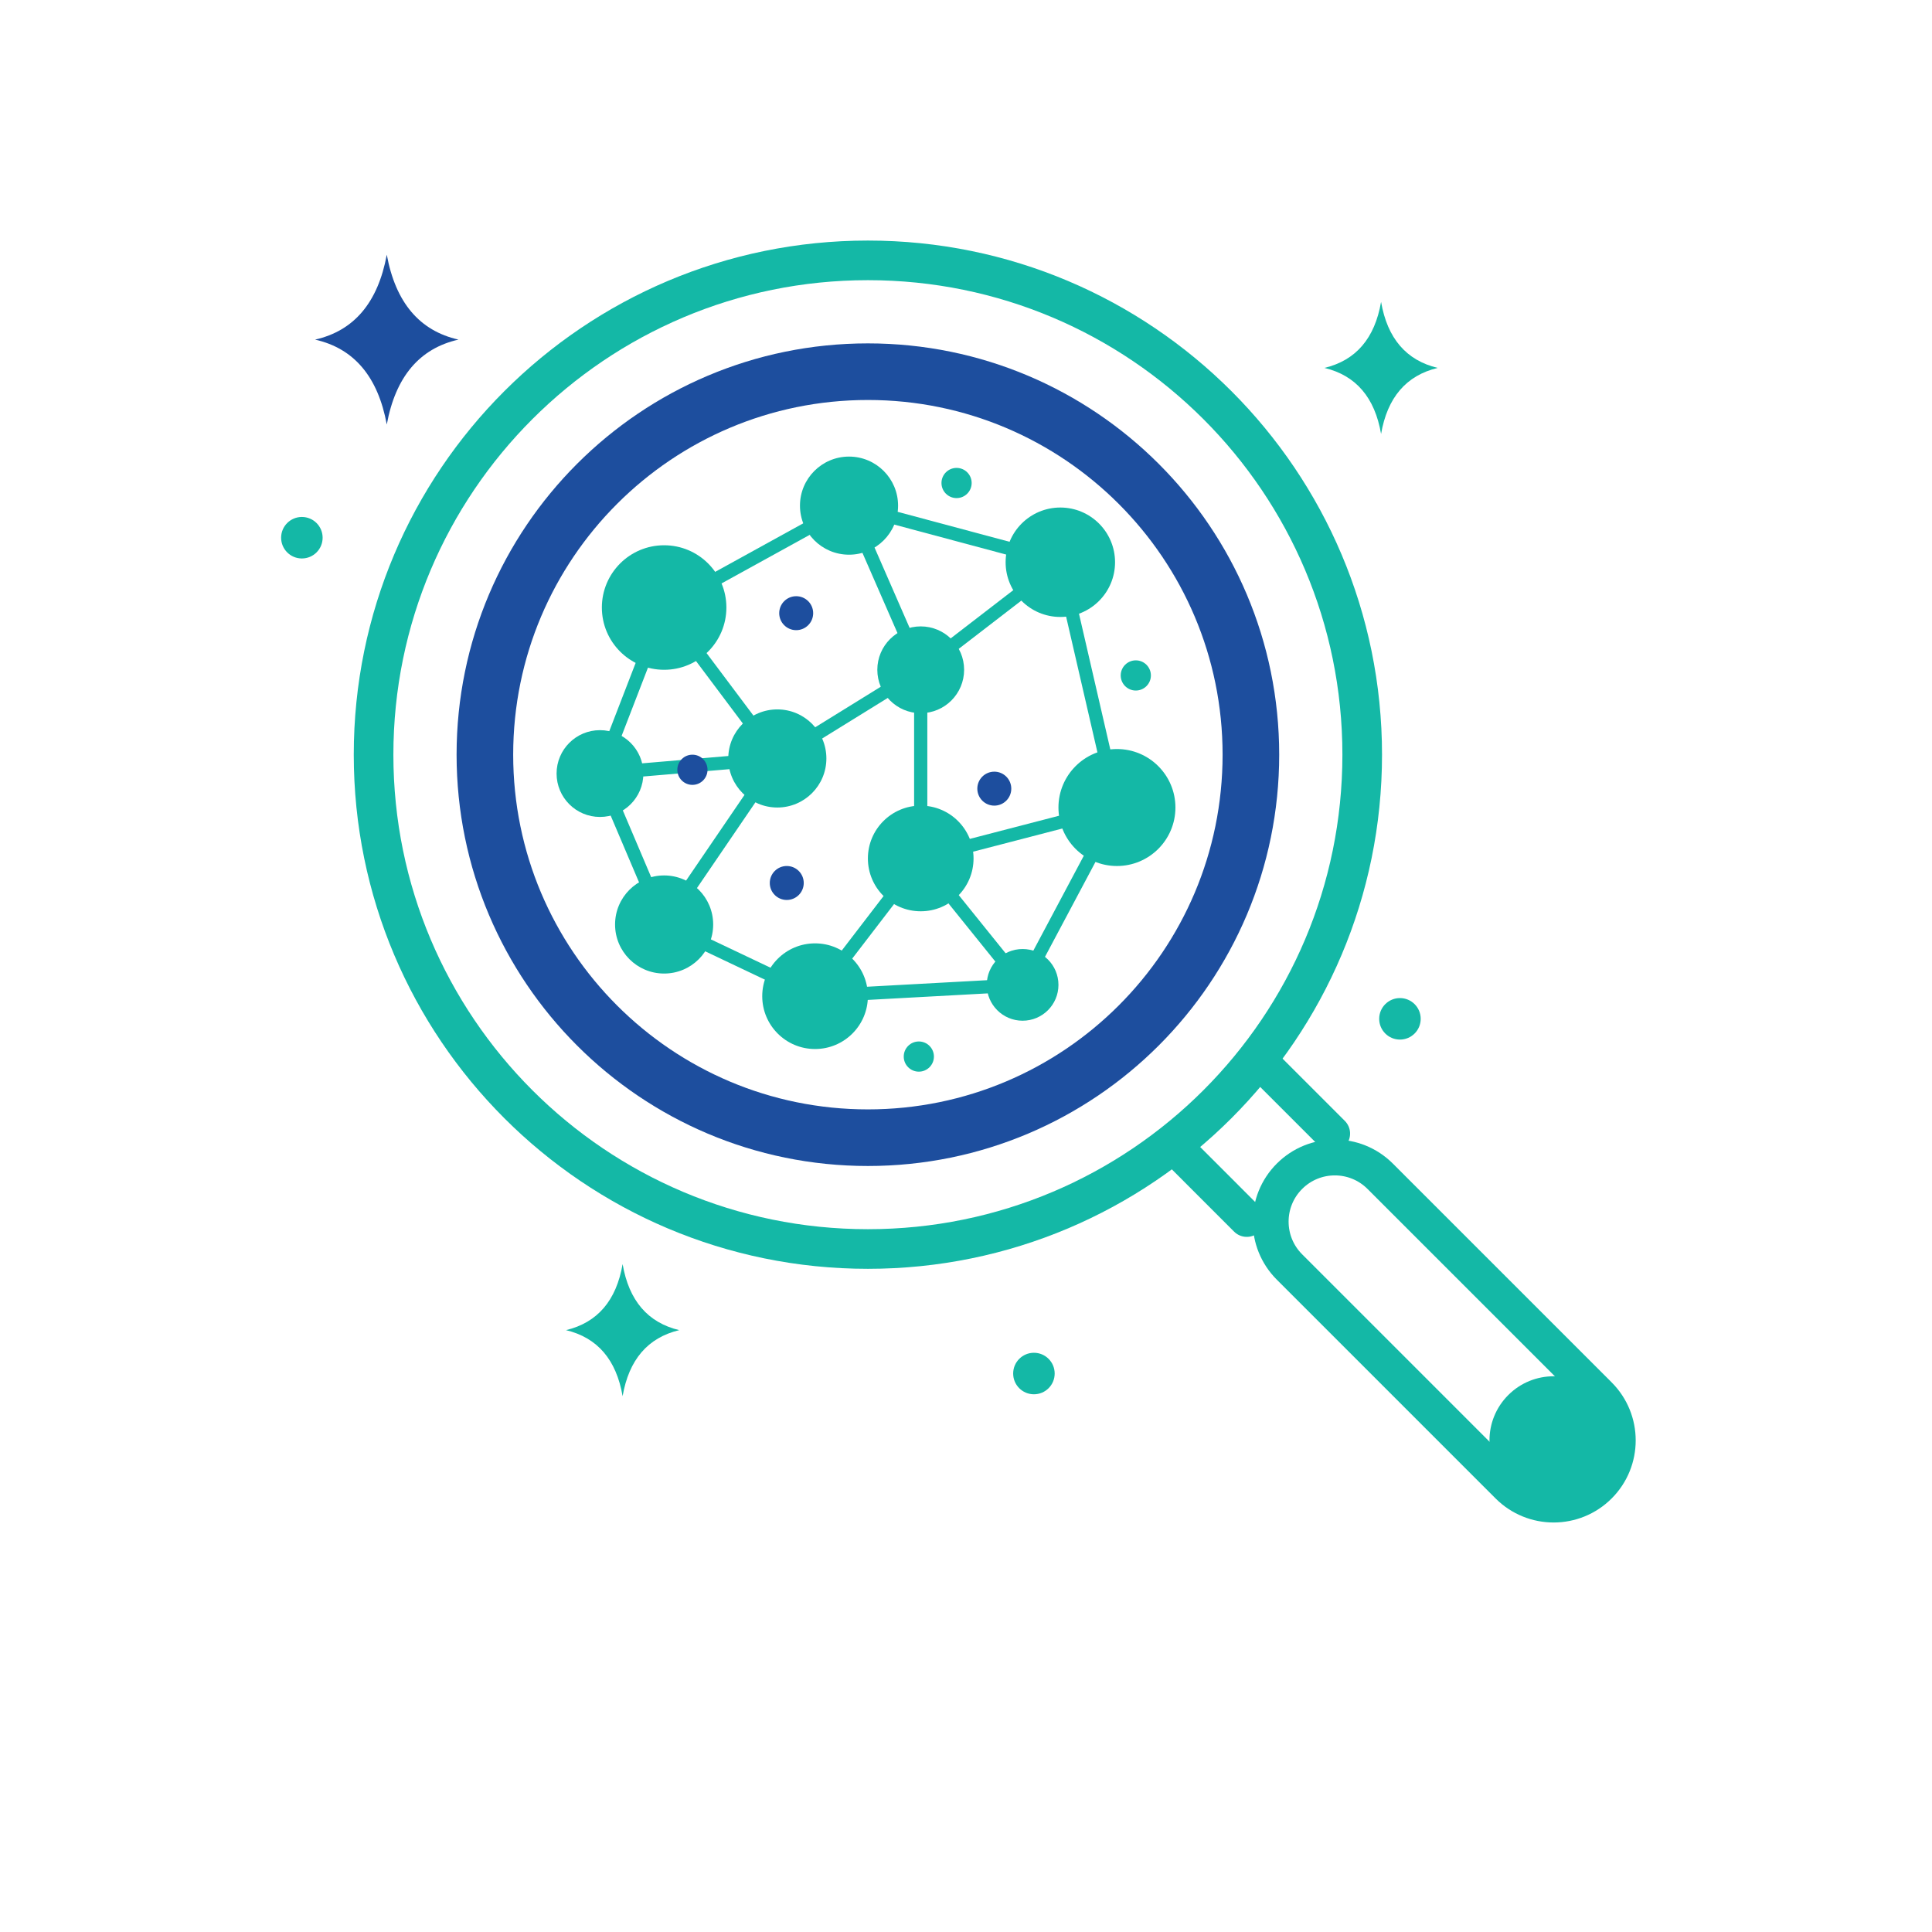
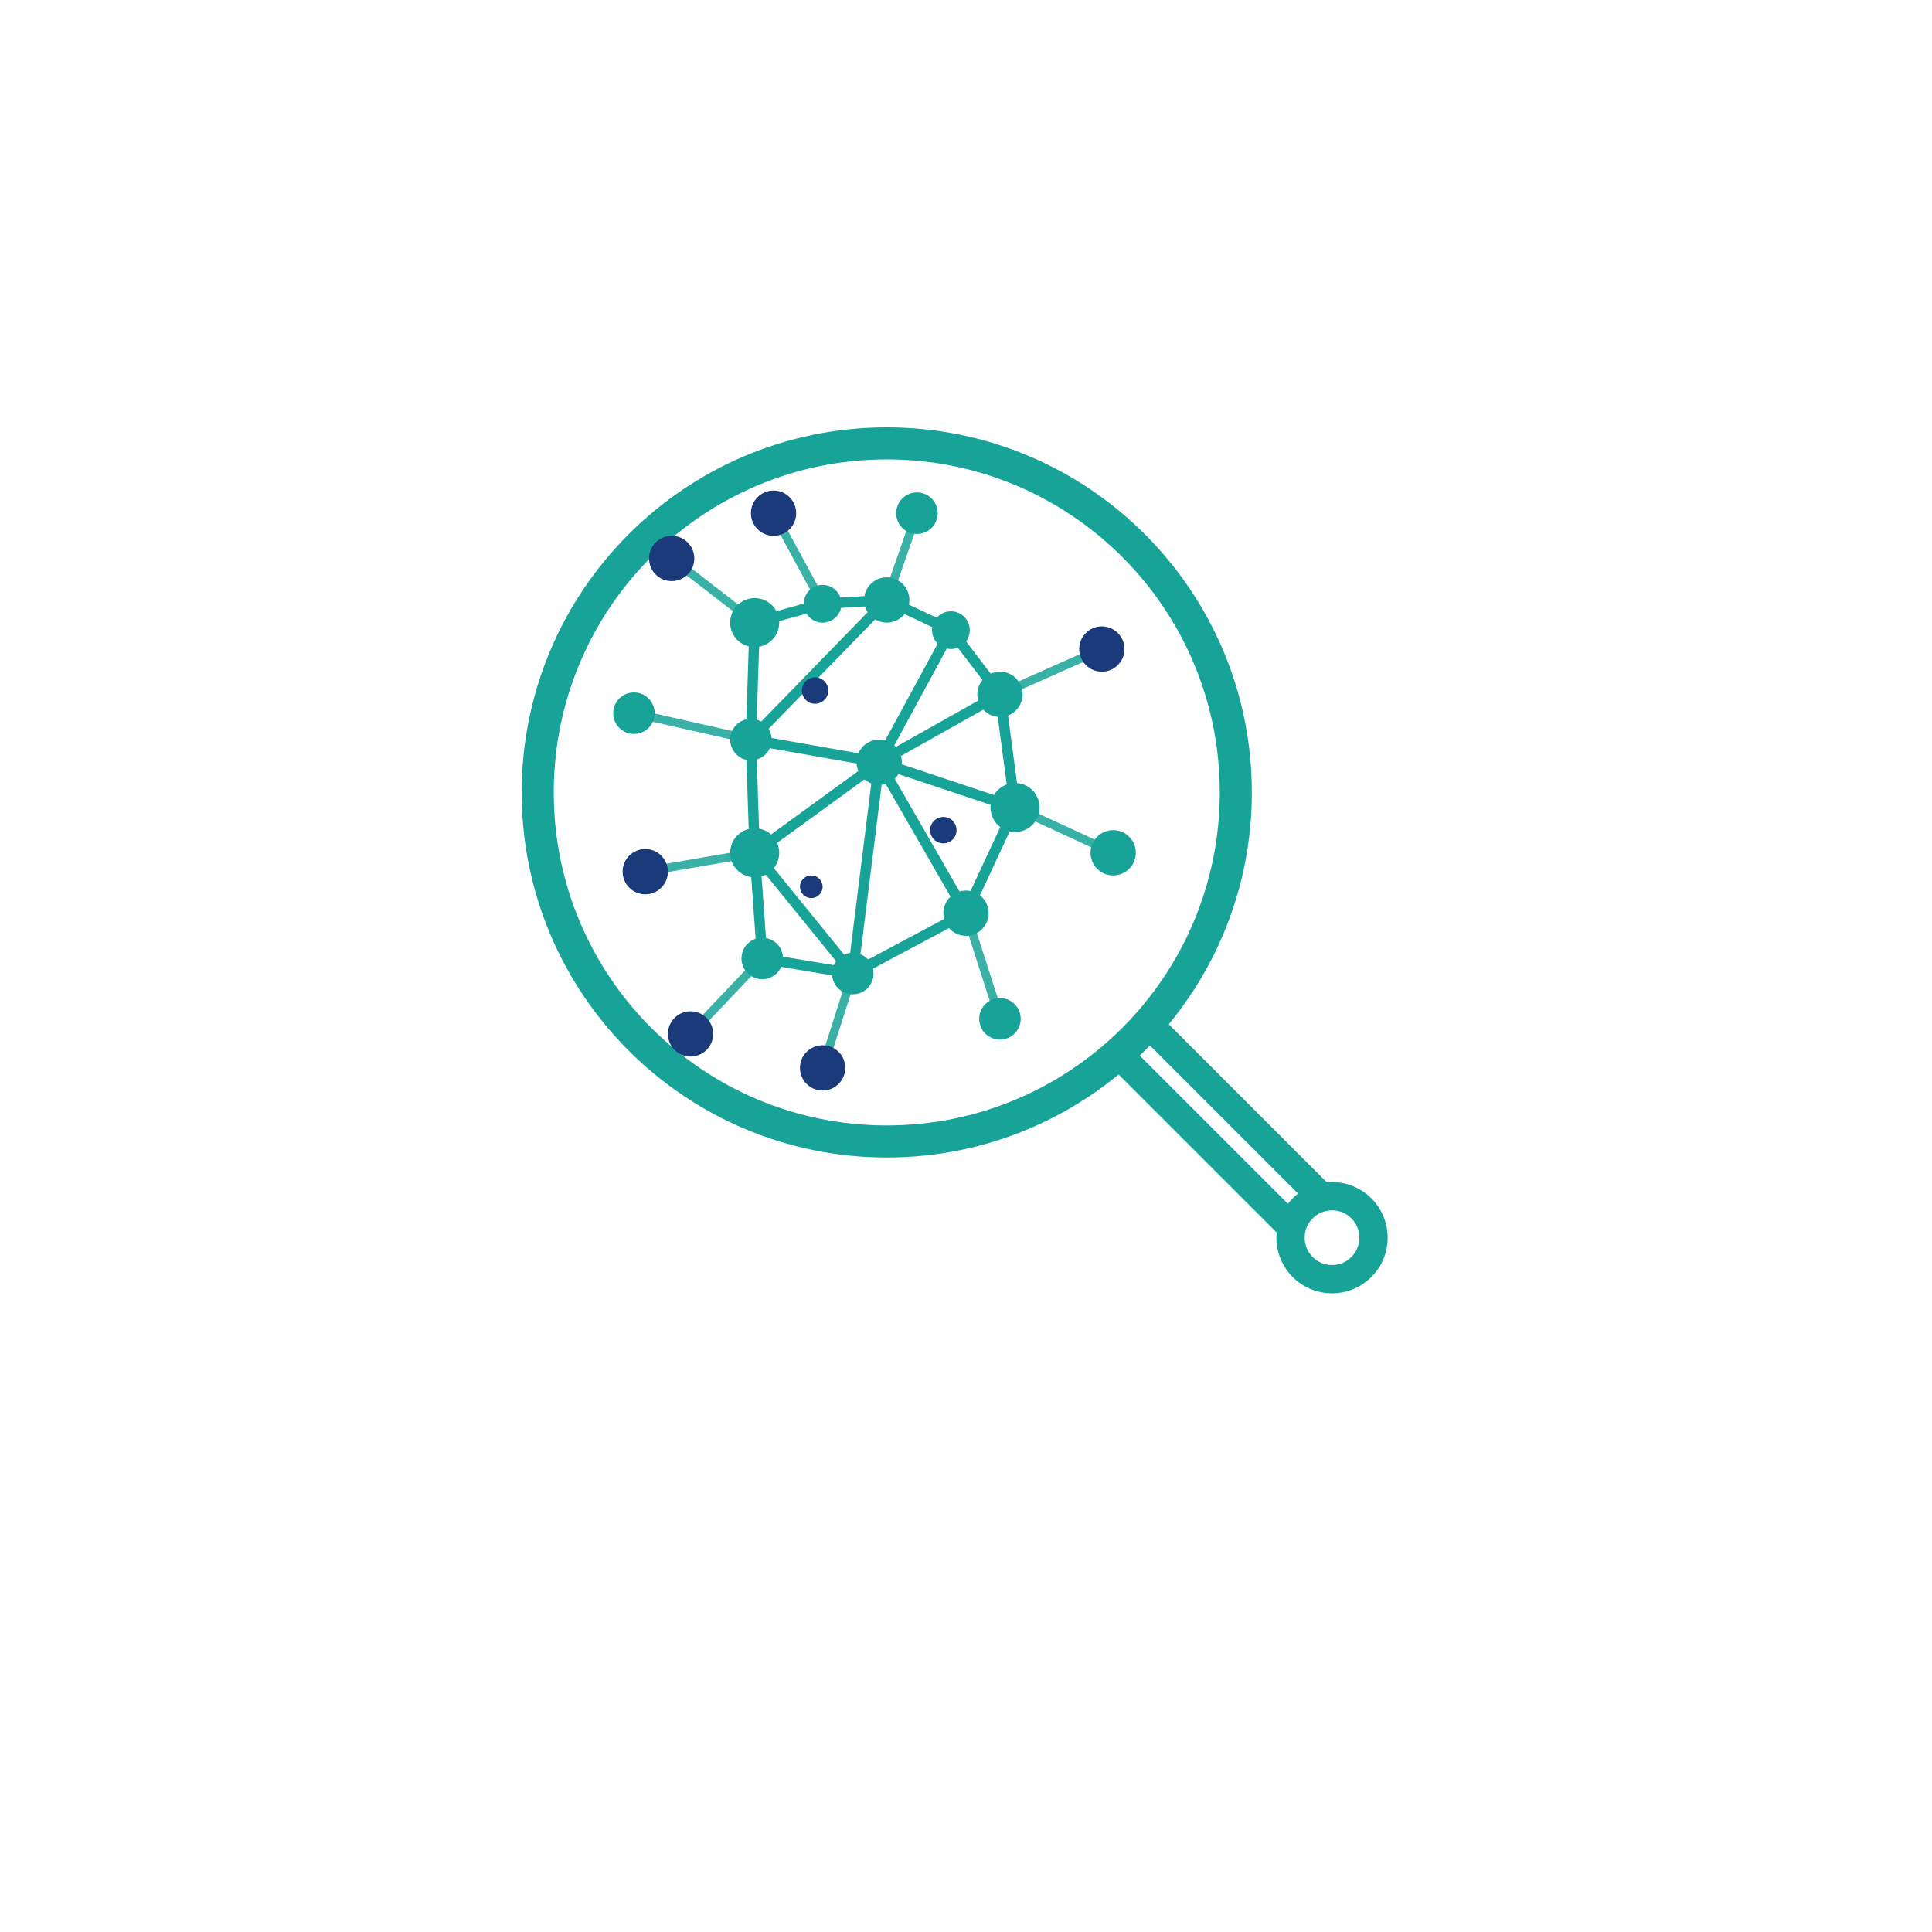
<svg xmlns="http://www.w3.org/2000/svg" viewBox="0 0 1024 1024" fill="none">
-   <path d="M205 135 Q212 173 243 180 Q212 187 205 225 Q198 187 167 180 Q198 173 205 135 Z" fill="#1d4e9e" />
-   <path d="M732 160 Q737 189 762 195 Q737 201 732 230 Q727 201 702 195 Q727 189 732 160 Z" fill="#14b8a6" />
-   <path d="M330 670 Q335 699 360 705 Q335 711 330 740 Q325 711 300 705 Q325 699 330 670 Z" fill="#14b8a6" />
-   <circle cx="160" cy="285" r="11" fill="#14b8a6" />
-   <circle cx="742" cy="540" r="11" fill="#14b8a6" />
-   <circle cx="548" cy="728" r="11" fill="#14b8a6" />
-   <g transform="rotate(45 460 400)">
-     <line x1="722" y1="368" x2="776" y2="368" stroke="#14b8a6" stroke-width="19" stroke-linecap="round" />
-     <line x1="722" y1="432" x2="776" y2="432" stroke="#14b8a6" stroke-width="19" stroke-linecap="round" />
-     <rect x="776" y="366" width="232" height="68" rx="34" stroke="#14b8a6" stroke-width="19" />
-     <path d="M974 366 A 34 34 0 0 1 974 434 Z" fill="#14b8a6" />
-     <circle cx="974" cy="400" r="34" fill="#14b8a6" />
+   <line x1="593" y1="559" x2="682" y2="648" stroke="#17a398" stroke-width="15" stroke-linecap="round" />
+   <line x1="609" y1="543" x2="698" y2="632" stroke="#17a398" stroke-width="15" stroke-linecap="round" />
+   <circle cx="706" cy="656" r="22" stroke="#17a398" stroke-width="15" />
+   <circle cx="470" cy="420" r="185" stroke="#17a398" stroke-width="17" />
+   <g stroke="#17a398" stroke-width="4.5" stroke-opacity="0.85">
+     <line x1="400" y1="330" x2="356" y2="296" />
+     <line x1="398" y1="392" x2="336" y2="378" />
+     <line x1="400" y1="452" x2="342" y2="462" />
+     <line x1="404" y1="508" x2="366" y2="548" />
+     <line x1="452" y1="516" x2="436" y2="566" />
+     <line x1="512" y1="484" x2="530" y2="540" />
+     <line x1="538" y1="428" x2="590" y2="452" />
+     <line x1="530" y1="368" x2="584" y2="344" />
+     <line x1="470" y1="318" x2="486" y2="272" />
+     <line x1="436" y1="320" x2="410" y2="272" />
  </g>
-   <circle cx="460" cy="400" r="262" stroke="#14b8a6" stroke-width="21" />
-   <circle cx="460" cy="400" r="203" stroke="#1d4e9e" stroke-width="30" />
-   <g stroke="#14b8a6" stroke-width="7" stroke-linecap="round">
-     <line x1="450" y1="268" x2="352" y2="322" />
-     <line x1="450" y1="268" x2="562" y2="298" />
-     <line x1="450" y1="268" x2="488" y2="355" />
-     <line x1="352" y1="322" x2="318" y2="410" />
-     <line x1="352" y1="322" x2="412" y2="402" />
-     <line x1="562" y1="298" x2="488" y2="355" />
-     <line x1="562" y1="298" x2="592" y2="428" />
-     <line x1="488" y1="355" x2="412" y2="402" />
-     <line x1="488" y1="355" x2="488" y2="455" />
-     <line x1="318" y1="410" x2="412" y2="402" />
-     <line x1="318" y1="410" x2="352" y2="490" />
-     <line x1="412" y1="402" x2="352" y2="490" />
-     <line x1="592" y1="428" x2="488" y2="455" />
-     <line x1="592" y1="428" x2="542" y2="522" />
-     <line x1="488" y1="455" x2="432" y2="528" />
-     <line x1="488" y1="455" x2="542" y2="522" />
-     <line x1="352" y1="490" x2="432" y2="528" />
-     <line x1="432" y1="528" x2="542" y2="522" />
+   <g stroke="#17a398" stroke-width="5.5" stroke-linecap="round">
+     <line x1="400" y1="330" x2="398" y2="392" />
+     <line x1="398" y1="392" x2="400" y2="452" />
+     <line x1="400" y1="452" x2="404" y2="508" />
+     <line x1="400" y1="330" x2="436" y2="320" />
+     <line x1="436" y1="320" x2="470" y2="318" />
+     <line x1="470" y1="318" x2="504" y2="334" />
+     <line x1="504" y1="334" x2="530" y2="368" />
+     <line x1="530" y1="368" x2="538" y2="428" />
+     <line x1="538" y1="428" x2="512" y2="484" />
+     <line x1="512" y1="484" x2="452" y2="516" />
+     <line x1="452" y1="516" x2="404" y2="508" />
+     <line x1="398" y1="392" x2="470" y2="318" />
+     <line x1="398" y1="392" x2="466" y2="404" />
+     <line x1="466" y1="404" x2="530" y2="368" />
+     <line x1="466" y1="404" x2="538" y2="428" />
+     <line x1="466" y1="404" x2="452" y2="516" />
+     <line x1="400" y1="452" x2="466" y2="404" />
+     <line x1="400" y1="452" x2="452" y2="516" />
+     <line x1="504" y1="334" x2="466" y2="404" />
+     <line x1="512" y1="484" x2="466" y2="404" />
  </g>
-   <circle cx="450" cy="268" r="26" fill="#14b8a6" />
-   <circle cx="352" cy="322" r="33" fill="#14b8a6" />
-   <circle cx="562" cy="298" r="29" fill="#14b8a6" />
-   <circle cx="488" cy="355" r="23" fill="#14b8a6" />
-   <circle cx="318" cy="410" r="23" fill="#14b8a6" />
-   <circle cx="412" cy="402" r="26" fill="#14b8a6" />
-   <circle cx="592" cy="428" r="31" fill="#14b8a6" />
-   <circle cx="488" cy="455" r="28" fill="#14b8a6" />
-   <circle cx="352" cy="490" r="26" fill="#14b8a6" />
-   <circle cx="432" cy="528" r="28" fill="#14b8a6" />
-   <circle cx="542" cy="522" r="19" fill="#14b8a6" />
-   <circle cx="422" cy="325" r="9" fill="#1d4e9e" />
-   <circle cx="367" cy="408" r="8" fill="#1d4e9e" />
-   <circle cx="527" cy="418" r="9" fill="#1d4e9e" />
-   <circle cx="417" cy="468" r="9" fill="#1d4e9e" />
-   <circle cx="507" cy="256" r="8" fill="#14b8a6" />
-   <circle cx="602" cy="358" r="8" fill="#14b8a6" />
-   <circle cx="487" cy="560" r="8" fill="#14b8a6" />
+   <circle cx="400" cy="330" r="13" fill="#17a398" />
+   <circle cx="398" cy="392" r="11" fill="#17a398" />
+   <circle cx="400" cy="452" r="13" fill="#17a398" />
+   <circle cx="404" cy="508" r="11" fill="#17a398" />
+   <circle cx="436" cy="320" r="10" fill="#17a398" />
+   <circle cx="470" cy="318" r="12" fill="#17a398" />
+   <circle cx="504" cy="334" r="10" fill="#17a398" />
+   <circle cx="530" cy="368" r="12" fill="#17a398" />
+   <circle cx="538" cy="428" r="13" fill="#17a398" />
+   <circle cx="512" cy="484" r="12" fill="#17a398" />
+   <circle cx="452" cy="516" r="11" fill="#17a398" />
+   <circle cx="466" cy="404" r="12" fill="#17a398" />
+   <circle cx="356" cy="296" r="12" fill="#1b3a7a" />
+   <circle cx="336" cy="378" r="11" fill="#17a398" />
+   <circle cx="342" cy="462" r="12" fill="#1b3a7a" />
+   <circle cx="366" cy="548" r="12" fill="#1b3a7a" />
+   <circle cx="436" cy="566" r="12" fill="#1b3a7a" />
+   <circle cx="530" cy="540" r="11" fill="#17a398" />
+   <circle cx="590" cy="452" r="12" fill="#17a398" />
+   <circle cx="584" cy="344" r="12" fill="#1b3a7a" />
+   <circle cx="486" cy="272" r="11" fill="#17a398" />
+   <circle cx="410" cy="272" r="12" fill="#1b3a7a" />
+   <circle cx="432" cy="366" r="7" fill="#1b3a7a" />
+   <circle cx="500" cy="440" r="7" fill="#1b3a7a" />
+   <circle cx="430" cy="470" r="6" fill="#1b3a7a" />
</svg>
